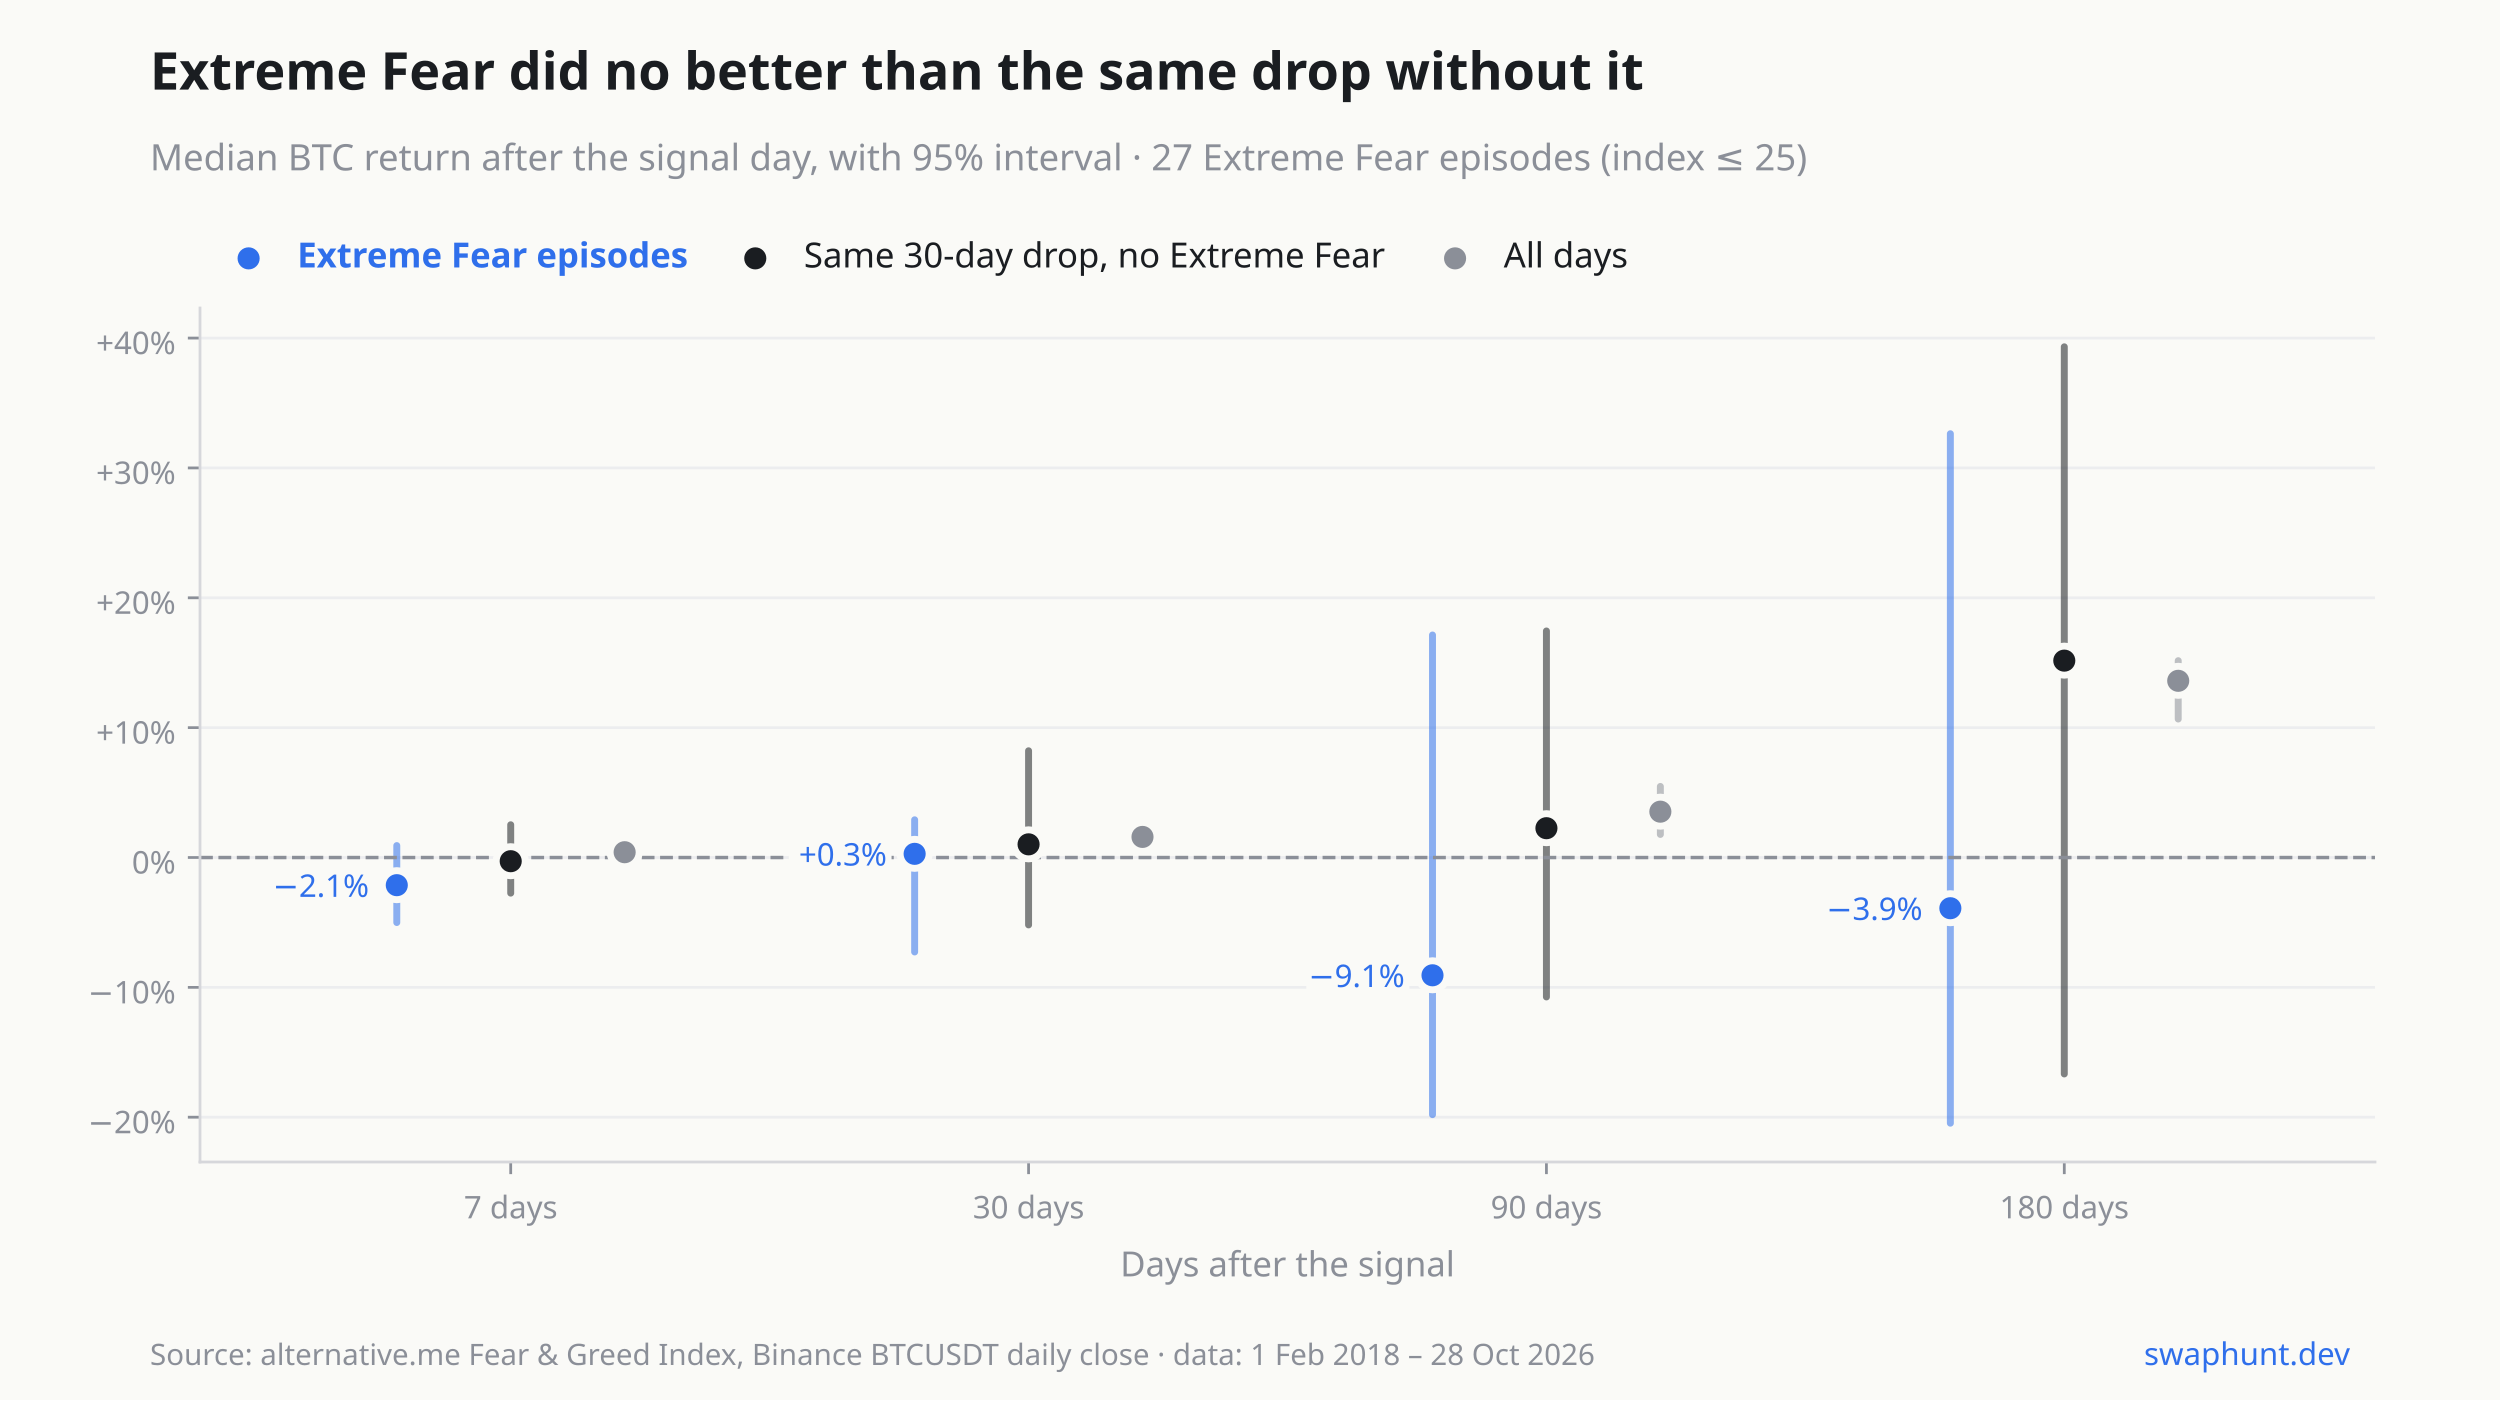
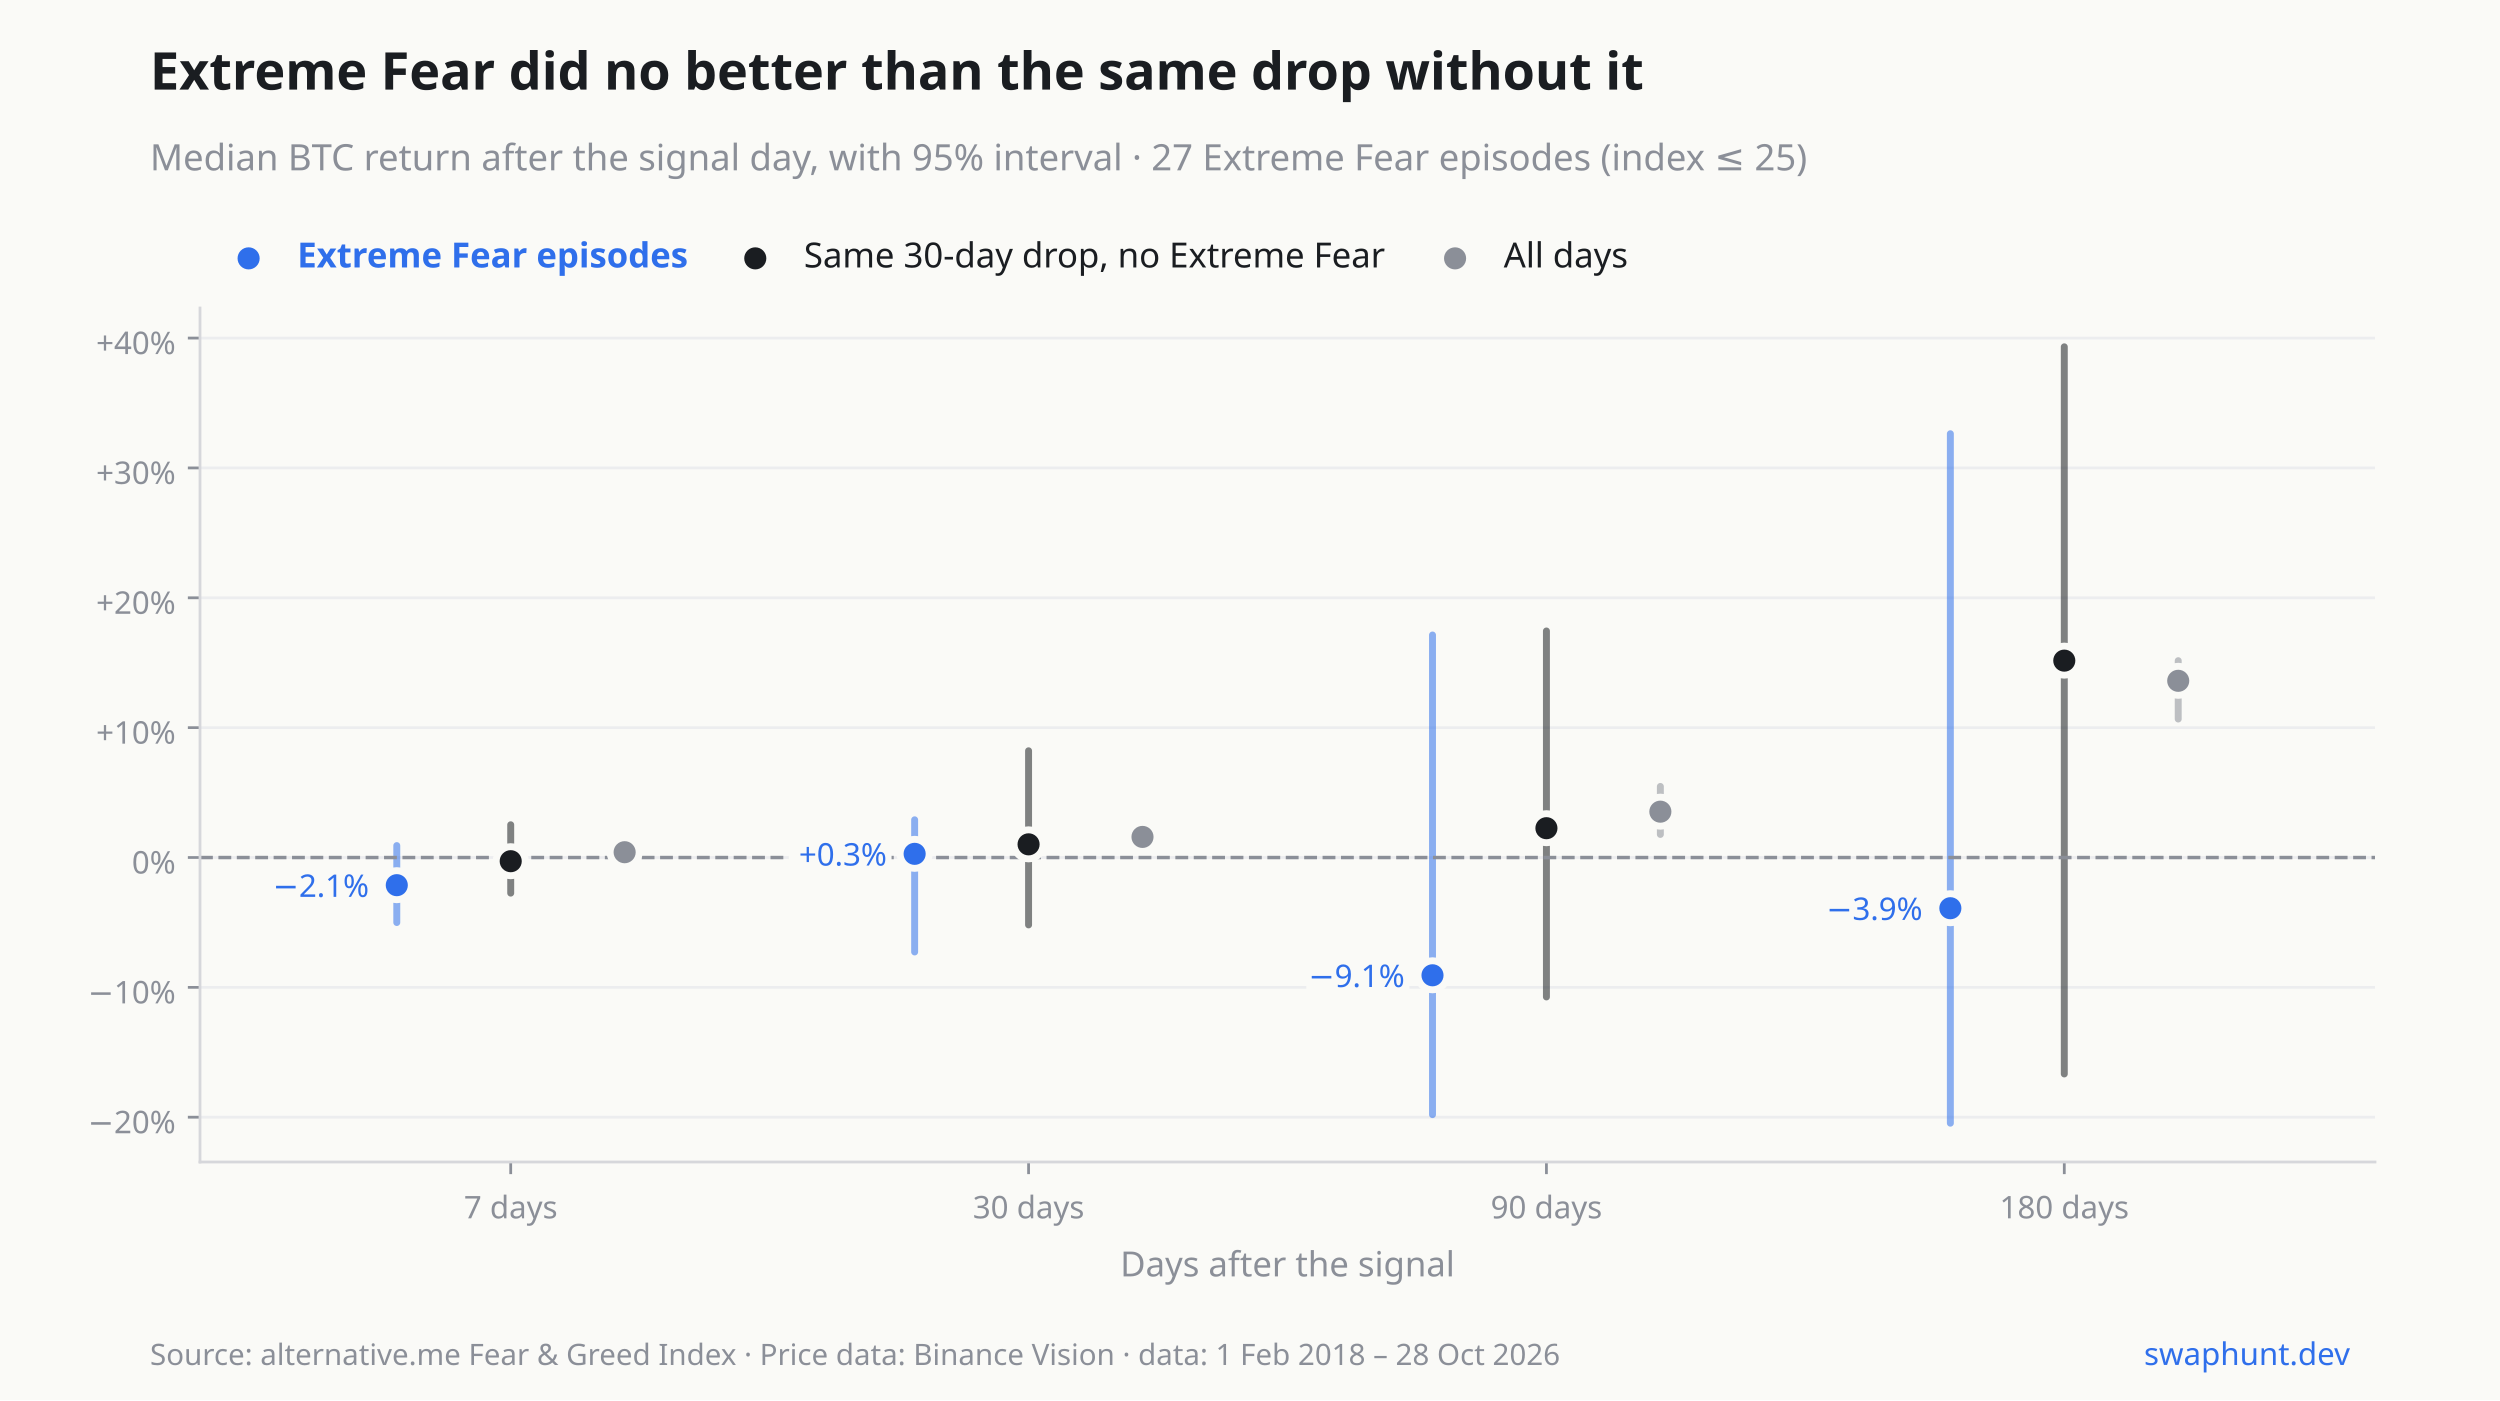
<svg xmlns="http://www.w3.org/2000/svg" xmlns:xlink="http://www.w3.org/1999/xlink" width="720pt" height="403.2pt" viewBox="0 0 720 403.2" version="1.1">
  <defs>
    <style type="text/css">*{stroke-linejoin: round; stroke-linecap: butt}</style>
  </defs>
  <g id="figure_1">
    <g id="patch_1">
      <path d="M 0 403.2  L 720 403.2  L 720 0  L 0 0  z " style="fill: #fafaf7" />
    </g>
    <g id="axes_1">
      <g id="patch_2">
        <path d="M 57.6 334.656  L 684 334.656  L 684 88.704  L 57.6 88.704  z " style="fill: #fafaf7" />
      </g>
      <g id="matplotlib.axis_1">
        <g id="xtick_1">
          <g id="line2d_1">
            <defs>
              <path id="m4e5997d812" d="M 0 0  L 0 3.5  " style="stroke: #8b8f98; stroke-width: 0.8" />
            </defs>
            <g>
              <use xlink:href="#m4e5997d812" x="147.086" y="334.656" style="fill: #8b8f98; stroke: #8b8f98; stroke-width: 0.8" />
            </g>
          </g>
          <g id="text_1">
            <text style="font-size: 9px; font-family: 'IBM Plex Mono'; text-anchor: middle; fill: #8b8f98" x="147.086" y="350.881" transform="rotate(-0 147.0857 350.881)">7 days</text>
          </g>
        </g>
        <g id="xtick_2">
          <g id="line2d_2">
            <g>
              <use xlink:href="#m4e5997d812" x="296.229" y="334.656" style="fill: #8b8f98; stroke: #8b8f98; stroke-width: 0.8" />
            </g>
          </g>
          <g id="text_2">
            <text style="font-size: 9px; font-family: 'IBM Plex Mono'; text-anchor: middle; fill: #8b8f98" x="296.229" y="350.881" transform="rotate(-0 296.2286 350.881)">30 days</text>
          </g>
        </g>
        <g id="xtick_3">
          <g id="line2d_3">
            <g>
              <use xlink:href="#m4e5997d812" x="445.371" y="334.656" style="fill: #8b8f98; stroke: #8b8f98; stroke-width: 0.8" />
            </g>
          </g>
          <g id="text_3">
            <text style="font-size: 9px; font-family: 'IBM Plex Mono'; text-anchor: middle; fill: #8b8f98" x="445.371" y="350.881" transform="rotate(-0 445.3714 350.881)">90 days</text>
          </g>
        </g>
        <g id="xtick_4">
          <g id="line2d_4">
            <g>
              <use xlink:href="#m4e5997d812" x="594.514" y="334.656" style="fill: #8b8f98; stroke: #8b8f98; stroke-width: 0.8" />
            </g>
          </g>
          <g id="text_4">
            <text style="font-size: 9px; font-family: 'IBM Plex Mono'; text-anchor: middle; fill: #8b8f98" x="594.514" y="350.881" transform="rotate(-0 594.5143 350.881)">180 days</text>
          </g>
        </g>
        <g id="text_5">
          <text style="font-size: 10px; font-family: 'IBM Plex Sans'; text-anchor: middle; fill: #8b8f98" x="370.8" y="367.606" transform="rotate(-0 370.8 367.606)">Days after the signal</text>
        </g>
      </g>
      <g id="matplotlib.axis_2">
        <g id="ytick_1">
          <g id="line2d_5">
            <path d="M 57.6 321.76  L 684 321.76  " clip-path="url(#p75a00da455)" style="fill: none; stroke: #ecedef; stroke-width: 0.8; stroke-linecap: square" />
          </g>
          <g id="line2d_6">
            <defs>
              <path id="mfffb9d94a4" d="M 0 0  L -3.5 0  " style="stroke: #8b8f98; stroke-width: 0.8" />
            </defs>
            <g>
              <use xlink:href="#mfffb9d94a4" x="57.6" y="321.76" style="fill: #8b8f98; stroke: #8b8f98; stroke-width: 0.8" />
            </g>
          </g>
          <g id="text_6">
            <text style="font-size: 9px; font-family: 'IBM Plex Mono'; text-anchor: end; fill: #8b8f98" x="50.6" y="326.372" transform="rotate(-0 50.6 326.3723)">−20%</text>
          </g>
        </g>
        <g id="ytick_2">
          <g id="line2d_7">
            <path d="M 57.6 284.36  L 684 284.36  " clip-path="url(#p75a00da455)" style="fill: none; stroke: #ecedef; stroke-width: 0.8; stroke-linecap: square" />
          </g>
          <g id="line2d_8">
            <g>
              <use xlink:href="#mfffb9d94a4" x="57.6" y="284.36" style="fill: #8b8f98; stroke: #8b8f98; stroke-width: 0.8" />
            </g>
          </g>
          <g id="text_7">
            <text style="font-size: 9px; font-family: 'IBM Plex Mono'; text-anchor: end; fill: #8b8f98" x="50.6" y="288.973" transform="rotate(-0 50.6 288.9726)">−10%</text>
          </g>
        </g>
        <g id="ytick_3">
          <g id="line2d_9">
            <path d="M 57.6 246.961  L 684 246.961  " clip-path="url(#p75a00da455)" style="fill: none; stroke: #ecedef; stroke-width: 0.8; stroke-linecap: square" />
          </g>
          <g id="line2d_10">
            <g>
              <use xlink:href="#mfffb9d94a4" x="57.6" y="246.961" style="fill: #8b8f98; stroke: #8b8f98; stroke-width: 0.8" />
            </g>
          </g>
          <g id="text_8">
            <text style="font-size: 9px; font-family: 'IBM Plex Mono'; text-anchor: end; fill: #8b8f98" x="50.6" y="251.573" transform="rotate(-0 50.6 251.573)">0%</text>
          </g>
        </g>
        <g id="ytick_4">
          <g id="line2d_11">
            <path d="M 57.6 209.561  L 684 209.561  " clip-path="url(#p75a00da455)" style="fill: none; stroke: #ecedef; stroke-width: 0.8; stroke-linecap: square" />
          </g>
          <g id="line2d_12">
            <g>
              <use xlink:href="#mfffb9d94a4" x="57.6" y="209.561" style="fill: #8b8f98; stroke: #8b8f98; stroke-width: 0.8" />
            </g>
          </g>
          <g id="text_9">
            <text style="font-size: 9px; font-family: 'IBM Plex Mono'; text-anchor: end; fill: #8b8f98" x="50.6" y="214.173" transform="rotate(-0 50.6 214.1734)">+10%</text>
          </g>
        </g>
        <g id="ytick_5">
          <g id="line2d_13">
            <path d="M 57.6 172.161  L 684 172.161  " clip-path="url(#p75a00da455)" style="fill: none; stroke: #ecedef; stroke-width: 0.8; stroke-linecap: square" />
          </g>
          <g id="line2d_14">
            <g>
              <use xlink:href="#mfffb9d94a4" x="57.6" y="172.161" style="fill: #8b8f98; stroke: #8b8f98; stroke-width: 0.8" />
            </g>
          </g>
          <g id="text_10">
            <text style="font-size: 9px; font-family: 'IBM Plex Mono'; text-anchor: end; fill: #8b8f98" x="50.6" y="176.774" transform="rotate(-0 50.6 176.7738)">+20%</text>
          </g>
        </g>
        <g id="ytick_6">
          <g id="line2d_15">
            <path d="M 57.6 134.762  L 684 134.762  " clip-path="url(#p75a00da455)" style="fill: none; stroke: #ecedef; stroke-width: 0.8; stroke-linecap: square" />
          </g>
          <g id="line2d_16">
            <g>
              <use xlink:href="#mfffb9d94a4" x="57.6" y="134.762" style="fill: #8b8f98; stroke: #8b8f98; stroke-width: 0.8" />
            </g>
          </g>
          <g id="text_11">
            <text style="font-size: 9px; font-family: 'IBM Plex Mono'; text-anchor: end; fill: #8b8f98" x="50.6" y="139.374" transform="rotate(-0 50.6 139.3742)">+30%</text>
          </g>
        </g>
        <g id="ytick_7">
          <g id="line2d_17">
            <path d="M 57.6 97.362  L 684 97.362  " clip-path="url(#p75a00da455)" style="fill: none; stroke: #ecedef; stroke-width: 0.8; stroke-linecap: square" />
          </g>
          <g id="line2d_18">
            <g>
              <use xlink:href="#mfffb9d94a4" x="57.6" y="97.362" style="fill: #8b8f98; stroke: #8b8f98; stroke-width: 0.8" />
            </g>
          </g>
          <g id="text_12">
            <text style="font-size: 9px; font-family: 'IBM Plex Mono'; text-anchor: end; fill: #8b8f98" x="50.6" y="101.975" transform="rotate(-0 50.6 101.9745)">+40%</text>
          </g>
        </g>
      </g>
      <g id="line2d_19">
        <path d="M 114.274 265.685  L 114.274 243.53  " clip-path="url(#p75a00da455)" style="fill: none; stroke: #2f6feb; stroke-opacity: 0.55; stroke-width: 2; stroke-linecap: round" />
      </g>
      <g id="line2d_20">
        <path d="M 263.417 274.163  L 263.417 236.106  " clip-path="url(#p75a00da455)" style="fill: none; stroke: #2f6feb; stroke-opacity: 0.55; stroke-width: 2; stroke-linecap: round" />
      </g>
      <g id="line2d_21">
        <path d="M 412.56 321.012  L 412.56 182.885  " clip-path="url(#p75a00da455)" style="fill: none; stroke: #2f6feb; stroke-opacity: 0.55; stroke-width: 2; stroke-linecap: round" />
      </g>
      <g id="line2d_22">
        <path d="M 561.703 323.476  L 561.703 124.918  " clip-path="url(#p75a00da455)" style="fill: none; stroke: #2f6feb; stroke-opacity: 0.55; stroke-width: 2; stroke-linecap: round" />
      </g>
      <g id="line2d_23">
        <path d="M 147.086 257.215  L 147.086 237.535  " clip-path="url(#p75a00da455)" style="fill: none; stroke: #1a1d21; stroke-opacity: 0.55; stroke-width: 2; stroke-linecap: round" />
      </g>
      <g id="line2d_24">
        <path d="M 296.229 266.371  L 296.229 216.228  " clip-path="url(#p75a00da455)" style="fill: none; stroke: #1a1d21; stroke-opacity: 0.55; stroke-width: 2; stroke-linecap: round" />
      </g>
      <g id="line2d_25">
        <path d="M 445.371 287.116  L 445.371 181.725  " clip-path="url(#p75a00da455)" style="fill: none; stroke: #1a1d21; stroke-opacity: 0.55; stroke-width: 2; stroke-linecap: round" />
      </g>
      <g id="line2d_26">
        <path d="M 594.514 309.294  L 594.514 99.884  " clip-path="url(#p75a00da455)" style="fill: none; stroke: #1a1d21; stroke-opacity: 0.55; stroke-width: 2; stroke-linecap: round" />
      </g>
      <g id="line2d_27">
        <path d="M 179.897 246.557  L 179.897 244.486  " clip-path="url(#p75a00da455)" style="fill: none; stroke: #8b8f98; stroke-opacity: 0.55; stroke-width: 2; stroke-linecap: round" />
      </g>
      <g id="line2d_28">
        <path d="M 329.04 243.653  L 329.04 238.945  " clip-path="url(#p75a00da455)" style="fill: none; stroke: #8b8f98; stroke-opacity: 0.55; stroke-width: 2; stroke-linecap: round" />
      </g>
      <g id="line2d_29">
        <path d="M 478.183 240.313  L 478.183 226.498  " clip-path="url(#p75a00da455)" style="fill: none; stroke: #8b8f98; stroke-opacity: 0.55; stroke-width: 2; stroke-linecap: round" />
      </g>
      <g id="line2d_30">
        <path d="M 627.326 207.076  L 627.326 190.275  " clip-path="url(#p75a00da455)" style="fill: none; stroke: #8b8f98; stroke-opacity: 0.55; stroke-width: 2; stroke-linecap: round" />
      </g>
      <g id="line2d_31">
        <path d="M 57.6 246.961  L 684 246.961  " clip-path="url(#p75a00da455)" style="fill: none; stroke-dasharray: 3.7,1.6; stroke-dashoffset: 0; stroke: #8b8f98" />
      </g>
      <g id="patch_3">
        <path d="M 57.6 334.656  L 57.6 88.704  " style="fill: none; stroke: #d6d7db; stroke-width: 0.8; stroke-linejoin: miter; stroke-linecap: square" />
      </g>
      <g id="patch_4">
        <path d="M 57.6 334.656  L 684 334.656  " style="fill: none; stroke: #d6d7db; stroke-width: 0.8; stroke-linejoin: miter; stroke-linecap: square" />
      </g>
      <g id="PathCollection_1">
        <defs>
          <path id="m6f6f377fc5" d="M 0 4.183  C 1.109 4.183 2.174 3.743 2.958 2.958  C 3.743 2.174 4.183 1.109 4.183 0  C 4.183 -1.109 3.743 -2.174 2.958 -2.958  C 2.174 -3.743 1.109 -4.183 0 -4.183  C -1.109 -4.183 -2.174 -3.743 -2.958 -2.958  C -3.743 -2.174 -4.183 -1.109 -4.183 0  C -4.183 1.109 -3.743 2.174 -2.958 2.958  C -2.174 3.743 -1.109 4.183 0 4.183  z " style="stroke: #fafaf7; stroke-width: 2" />
        </defs>
        <g clip-path="url(#p75a00da455)">
          <use xlink:href="#m6f6f377fc5" x="114.274" y="254.931" style="fill: #2f6feb; stroke: #fafaf7; stroke-width: 2" />
          <use xlink:href="#m6f6f377fc5" x="263.417" y="245.906" style="fill: #2f6feb; stroke: #fafaf7; stroke-width: 2" />
          <use xlink:href="#m6f6f377fc5" x="412.56" y="280.882" style="fill: #2f6feb; stroke: #fafaf7; stroke-width: 2" />
          <use xlink:href="#m6f6f377fc5" x="561.703" y="261.568" style="fill: #2f6feb; stroke: #fafaf7; stroke-width: 2" />
        </g>
      </g>
      <g id="PathCollection_2">
        <defs>
          <path id="maa12f2d17e" d="M 0 4.183  C 1.109 4.183 2.174 3.743 2.958 2.958  C 3.743 2.174 4.183 1.109 4.183 0  C 4.183 -1.109 3.743 -2.174 2.958 -2.958  C 2.174 -3.743 1.109 -4.183 0 -4.183  C -1.109 -4.183 -2.174 -3.743 -2.958 -2.958  C -3.743 -2.174 -4.183 -1.109 -4.183 0  C -4.183 1.109 -3.743 2.174 -2.958 2.958  C -2.174 3.743 -1.109 4.183 0 4.183  z " style="stroke: #fafaf7; stroke-width: 2" />
        </defs>
        <g clip-path="url(#p75a00da455)">
          <use xlink:href="#maa12f2d17e" x="147.086" y="248.026" style="fill: #1a1d21; stroke: #fafaf7; stroke-width: 2" />
          <use xlink:href="#maa12f2d17e" x="296.229" y="243.17" style="fill: #1a1d21; stroke: #fafaf7; stroke-width: 2" />
          <use xlink:href="#maa12f2d17e" x="445.371" y="238.521" style="fill: #1a1d21; stroke: #fafaf7; stroke-width: 2" />
          <use xlink:href="#maa12f2d17e" x="594.514" y="190.262" style="fill: #1a1d21; stroke: #fafaf7; stroke-width: 2" />
        </g>
      </g>
      <g id="PathCollection_3">
        <defs>
          <path id="m13def27330" d="M 0 4.183  C 1.109 4.183 2.174 3.743 2.958 2.958  C 3.743 2.174 4.183 1.109 4.183 0  C 4.183 -1.109 3.743 -2.174 2.958 -2.958  C 2.174 -3.743 1.109 -4.183 0 -4.183  C -1.109 -4.183 -2.174 -3.743 -2.958 -2.958  C -3.743 -2.174 -4.183 -1.109 -4.183 0  C -4.183 1.109 -3.743 2.174 -2.958 2.958  C -2.174 3.743 -1.109 4.183 0 4.183  z " style="stroke: #fafaf7; stroke-width: 2" />
        </defs>
        <g clip-path="url(#p75a00da455)">
          <use xlink:href="#m13def27330" x="179.897" y="245.436" style="fill: #8b8f98; stroke: #fafaf7; stroke-width: 2" />
          <use xlink:href="#m13def27330" x="329.04" y="241.033" style="fill: #8b8f98; stroke: #fafaf7; stroke-width: 2" />
          <use xlink:href="#m13def27330" x="478.183" y="233.761" style="fill: #8b8f98; stroke: #fafaf7; stroke-width: 2" />
          <use xlink:href="#m13def27330" x="627.326" y="196.073" style="fill: #8b8f98; stroke: #fafaf7; stroke-width: 2" />
        </g>
      </g>
      <g id="text_13">
        <g id="patch_5">
          <path d="M 77.924 262.131  L 107.624 262.131  L 107.624 247.731  L 77.924 247.731  z " style="fill: #fafaf7" />
        </g>
        <text style="font-size: 9px; font-family: 'IBM Plex Mono'; text-anchor: end; fill: #2f6feb" x="106.274" y="258.306" transform="rotate(-0 106.2743 258.3065)">−2.1%</text>
      </g>
      <g id="text_14">
        <g id="patch_6">
          <path d="M 227.067 253.106  L 256.767 253.106  L 256.767 238.706  L 227.067 238.706  z " style="fill: #fafaf7" />
        </g>
        <text style="font-size: 9px; font-family: 'IBM Plex Mono'; text-anchor: end; fill: #2f6feb" x="255.417" y="249.281" transform="rotate(-0 255.4171 249.2808)">+0.3%</text>
      </g>
      <g id="text_15">
        <g id="patch_7">
          <path d="M 376.21 288.082  L 405.91 288.082  L 405.91 273.682  L 376.21 273.682  z " style="fill: #fafaf7" />
        </g>
        <text style="font-size: 9px; font-family: 'IBM Plex Mono'; text-anchor: end; fill: #2f6feb" x="404.56" y="284.257" transform="rotate(-0 404.56 284.2573)">−9.1%</text>
      </g>
      <g id="text_16">
        <g id="patch_8">
          <path d="M 525.353 268.768  L 555.053 268.768  L 555.053 254.368  L 525.353 254.368  z " style="fill: #fafaf7" />
        </g>
        <text style="font-size: 9px; font-family: 'IBM Plex Mono'; text-anchor: end; fill: #2f6feb" x="553.703" y="264.943" transform="rotate(-0 553.7029 264.9434)">−3.9%</text>
      </g>
      <g id="legend_1">
        <g id="PathCollection_4">
          <g>
            <use xlink:href="#m6f6f377fc5" x="71.6" y="74.41" style="fill: #2f6feb; stroke: #fafaf7; stroke-width: 2" />
          </g>
        </g>
        <g id="text_17">
          <text style="font-weight: 600; font-size: 10px; font-family: 'IBM Plex Sans'; text-anchor: start; fill: #2f6feb" x="85.6" y="77.035" transform="rotate(-0 85.6 77.03496)">Extreme Fear episodes</text>
        </g>
        <g id="PathCollection_5">
          <g>
            <use xlink:href="#maa12f2d17e" x="217.519" y="74.41" style="fill: #1a1d21; stroke: #fafaf7; stroke-width: 2" />
          </g>
        </g>
        <g id="text_18">
          <text style="font-size: 10px; font-family: 'IBM Plex Sans'; text-anchor: start; fill: #1a1d21" x="231.519" y="77.035" transform="rotate(-0 231.5188 77.03496)">Same 30-day drop, no Extreme Fear</text>
        </g>
        <g id="PathCollection_6">
          <g>
            <use xlink:href="#m13def27330" x="419.061" y="74.41" style="fill: #8b8f98; stroke: #fafaf7; stroke-width: 2" />
          </g>
        </g>
        <g id="text_19">
          <text style="font-size: 10px; font-family: 'IBM Plex Sans'; text-anchor: start; fill: #1a1d21" x="433.061" y="77.035" transform="rotate(-0 433.0609 77.03496)">All days</text>
        </g>
      </g>
    </g>
    <g id="text_20">
      <text style="font-weight: 600; font-size: 15px; font-family: 'IBM Plex Sans'; text-anchor: start; fill: #1a1d21" x="43.2" y="25.812" transform="rotate(-0 43.2 25.812)">Extreme Fear did no better than the same drop without it</text>
    </g>
    <g id="text_21">
      <text style="font-size: 10.5px; font-family: 'IBM Plex Sans'; text-anchor: start; fill: #8b8f98" x="43.2" y="49.066" transform="rotate(-0 43.2 49.0665)">Median BTC return after the signal day, with 95% interval · 27 Extreme Fear episodes (index ≤ 25)</text>
    </g>
    <g id="text_22">
-       <text style="font-size: 8.5px; font-family: 'IBM Plex Mono'; text-anchor: start; fill: #8b8f98" x="43.2" y="393.12" transform="rotate(-0 43.2 393.12)">Source: alternative.me Fear &amp; Greed Index, Binance BTCUSDT daily close · data: 1 Feb 2018 – 28 Oct 2026</text>
+       <text style="font-size: 8.5px; font-family: 'IBM Plex Mono'; text-anchor: start; fill: #8b8f98" x="43.2" y="393.12" transform="rotate(-0 43.2 393.12)">Source: alternative.me Fear &amp; Greed Index · Price data: Binance Vision · data: 1 Feb 2018 – 28 Oct 2026</text>
    </g>
    <g id="text_23">
      <text style="font-weight: 500; font-size: 9px; font-family: 'IBM Plex Mono'; text-anchor: end; fill: #2f6feb" x="676.8" y="393.12" transform="rotate(-0 676.8 393.12)">swaphunt.dev</text>
    </g>
  </g>
  <defs>
    <clipPath id="p75a00da455">
      <rect x="57.6" y="88.704" width="626.4" height="245.952" />
    </clipPath>
  </defs>
</svg>
